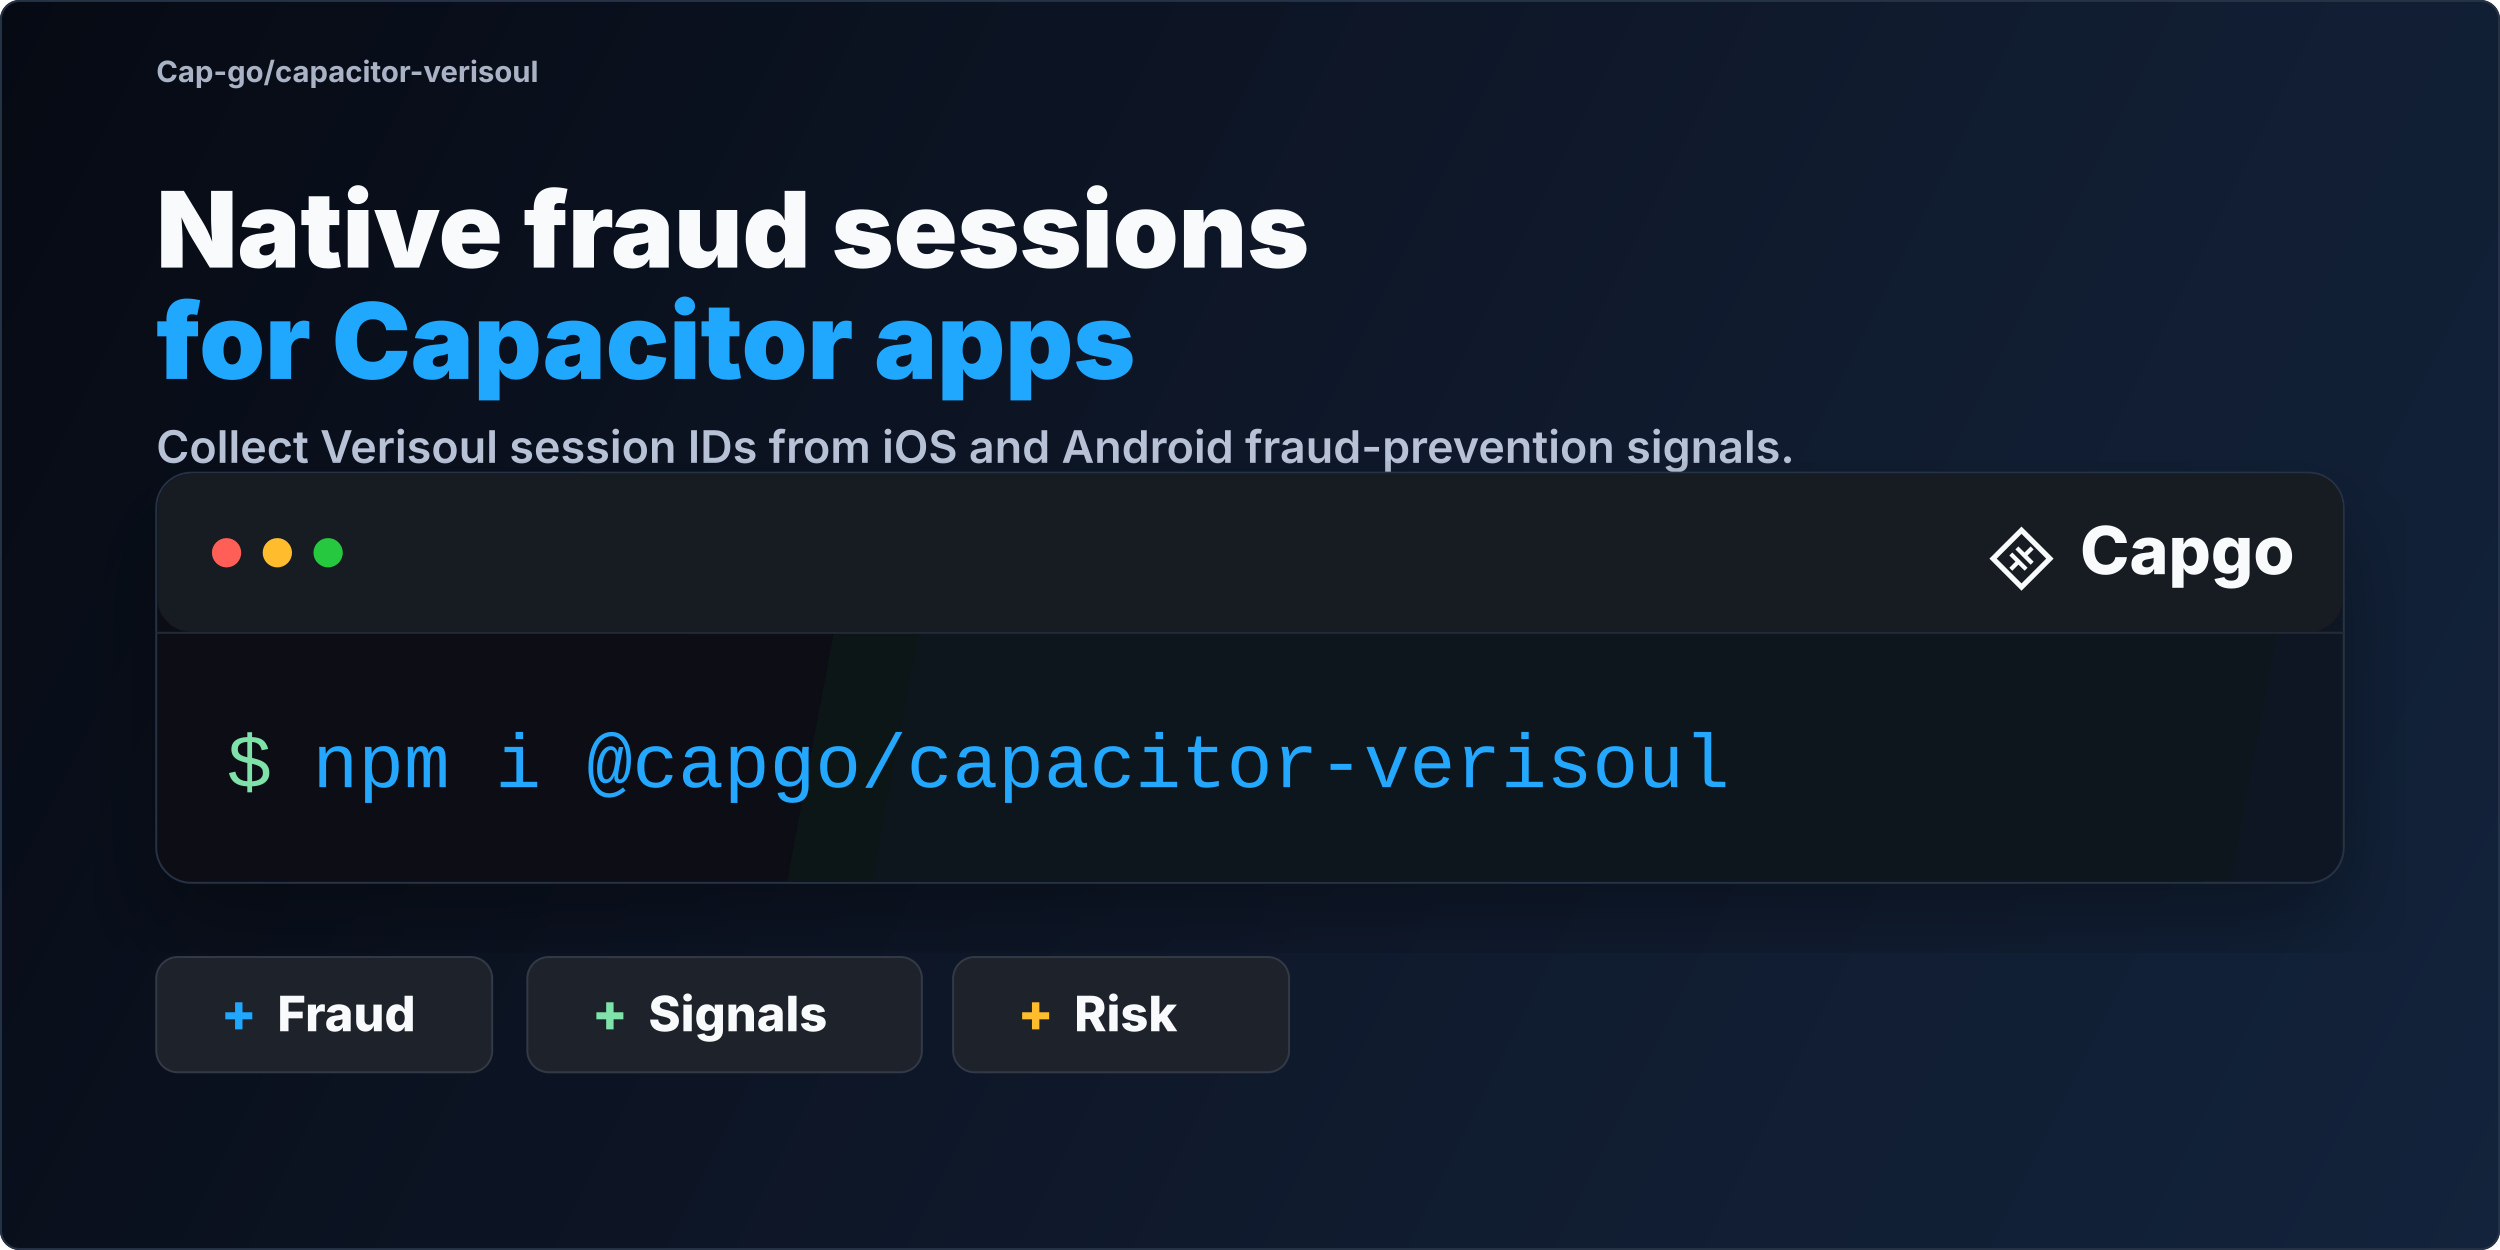
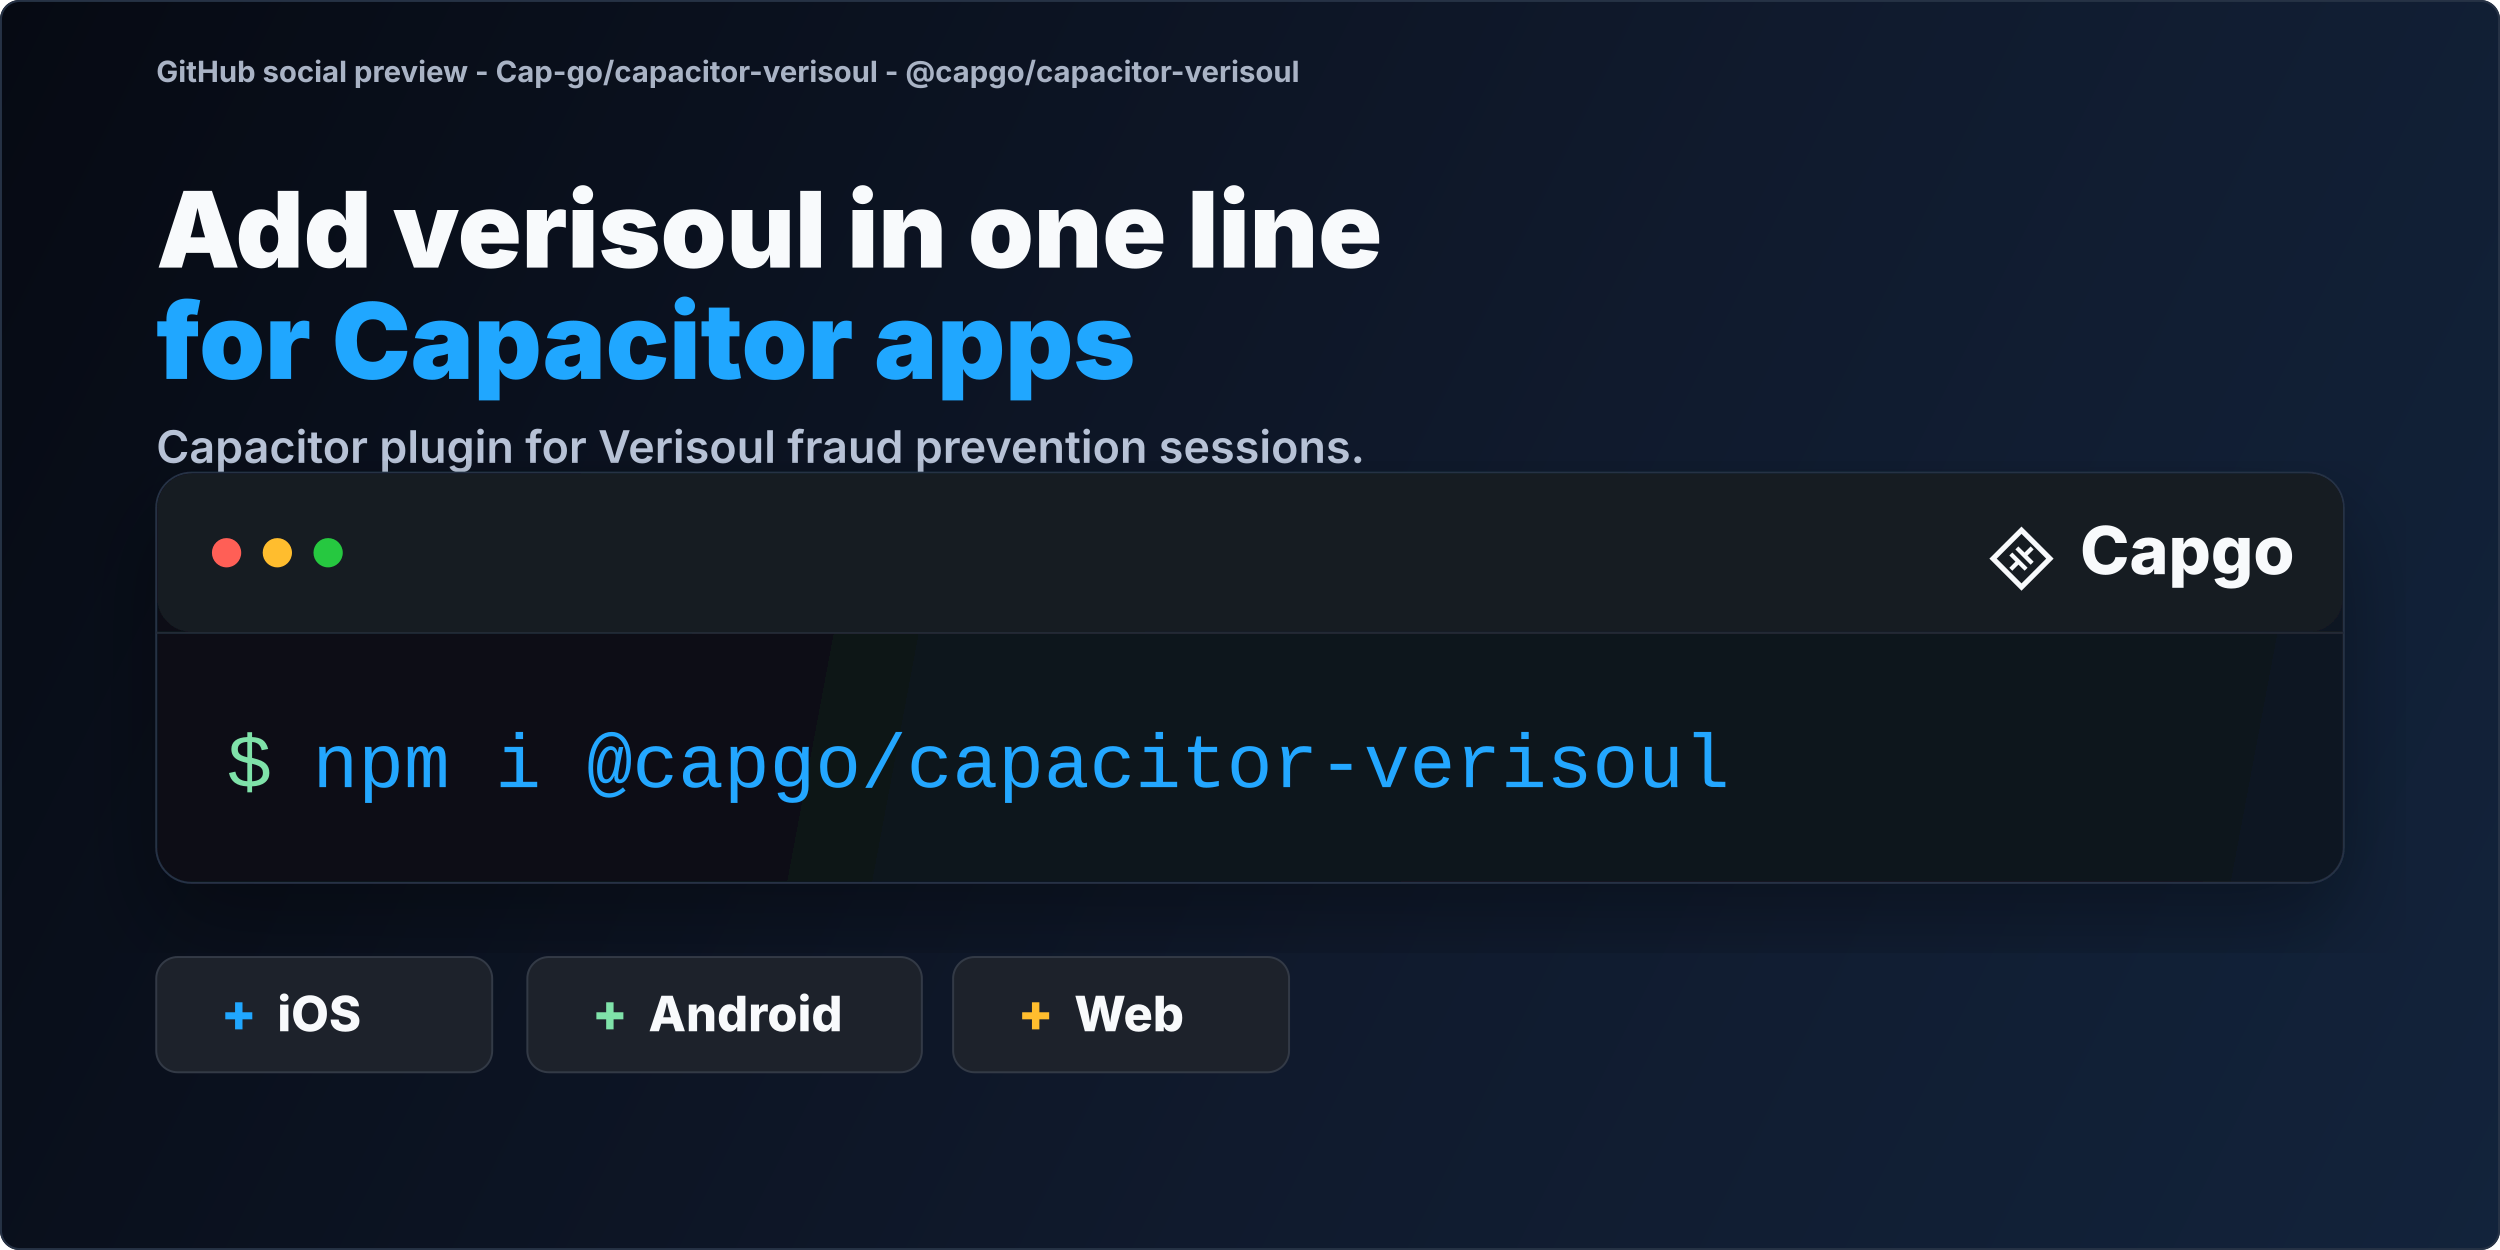
<svg xmlns="http://www.w3.org/2000/svg" width="1280" height="640" viewBox="0 0 1280 640" fill="none">
  <defs>
    <linearGradient id="background" x1="0" y1="0" x2="1280" y2="640" gradientUnits="userSpaceOnUse">
      <stop stop-color="#060A13" />
      <stop offset="0.58" stop-color="#101A2D" />
      <stop offset="1" stop-color="#12233B" />
    </linearGradient>
    <linearGradient id="panel" x1="80" y1="242" x2="1200" y2="452" gradientUnits="userSpaceOnUse">
      <stop stop-color="#0B0F16" />
      <stop offset="1" stop-color="#111720" />
    </linearGradient>
    <filter id="shadow" x="48" y="214" width="1184" height="274" color-interpolation-filters="sRGB" filterUnits="userSpaceOnUse">
      <feDropShadow dx="0" dy="22" stdDeviation="24" flood-color="#02050B" flood-opacity="0.35" />
    </filter>
    <clipPath id="metaClip">
      <rect x="80" y="24" width="1040" height="30" />
    </clipPath>
    <clipPath id="headlineClip">
-       <rect x="80" y="78" width="1080" height="128" />
+       <rect x="80" y="78" width="1080" height="132" />
    </clipPath>
    <clipPath id="descriptionClip">
      <rect x="80" y="212" width="980" height="42" />
    </clipPath>
    <clipPath id="commandClip">
      <rect x="160" y="360" width="990" height="72" />
    </clipPath>
-     <clipPath id="badgeOneClip">
+     <clipPath id="badge0Clip">
      <rect x="62" y="16" width="120" height="34" />
    </clipPath>
-     <clipPath id="badgeTwoClip">
+     <clipPath id="badge1Clip">
      <rect x="62" y="16" width="150" height="34" />
    </clipPath>
-     <clipPath id="badgeThreeClip">
+     <clipPath id="badge2Clip">
      <rect x="62" y="16" width="120" height="34" />
    </clipPath>
  </defs>
  <rect width="1280" height="640" rx="10" fill="url(#background)" />
  <rect x="0.5" y="0.5" width="1279" height="639" rx="9.5" stroke="#263245" />
  <text x="80" y="42" clip-path="url(#metaClip)" fill="#A9B3C5" font-family="Inter, ui-sans-serif, system-ui, -apple-system, BlinkMacSystemFont, Segoe UI, sans-serif" font-size="15" font-weight="700" letter-spacing="0">
-     Cap-go/capacitor-verisoul
+     GitHub social preview - Cap-go/capacitor-verisoul - @capgo/capacitor-verisoul
  </text>
  <g clip-path="url(#headlineClip)">
-     <text x="80" y="137" fill="#F8FAFC" font-family="Inter, ui-sans-serif, system-ui, -apple-system, BlinkMacSystemFont, Segoe UI, sans-serif" font-size="54" font-weight="850" letter-spacing="0">
-       Native fraud sessions
-     </text>
-     <text x="80" y="194" fill="#20A7FF" font-family="Inter, ui-sans-serif, system-ui, -apple-system, BlinkMacSystemFont, Segoe UI, sans-serif" font-size="54" font-weight="850" letter-spacing="0">
-       for Capacitor apps
-     </text>
+     <text x="80" y="137" fill="#F8FAFC" font-family="Inter, ui-sans-serif, system-ui, -apple-system, BlinkMacSystemFont, Segoe UI, sans-serif" font-size="54" font-weight="850" letter-spacing="0">Add verisoul in one line</text>
+     <text x="80" y="194" fill="#20A7FF" font-family="Inter, ui-sans-serif, system-ui, -apple-system, BlinkMacSystemFont, Segoe UI, sans-serif" font-size="54" font-weight="850" letter-spacing="0">for Capacitor apps</text>
  </g>
  <text x="80" y="237" clip-path="url(#descriptionClip)" fill="#B7C2D6" font-family="Inter, ui-sans-serif, system-ui, -apple-system, BlinkMacSystemFont, Segoe UI, sans-serif" font-size="23" font-weight="600" letter-spacing="0">
-     Collect Verisoul session IDs from iOS and Android fraud-prevention signals.
+     Capacitor plugin for Verisoul fraud prevention sessions.
  </text>
  <g filter="url(#shadow)">
    <rect x="80" y="242" width="1120" height="210" rx="18" fill="url(#panel)" stroke="#253044" />
    <rect x="80.5" y="242.5" width="1119" height="81" rx="17.5" fill="#151A21" />
    <path d="M80 324H1200" stroke="#242B36" />
    <circle cx="116" cy="283" r="7.5" fill="#FF5F57" />
    <circle cx="142" cy="283" r="7.5" fill="#FFBD2E" />
    <circle cx="168" cy="283" r="7.5" fill="#28C840" />
  </g>
  <g transform="translate(1018 269)">
    <g transform="scale(0.03320312)">
      <path fill="#F8FAFC" d="M264.2 265.3 17 512.5 264.5 760 512 1007.5 759.5 760 1007 512.5 759.8 265.3C623.8 129.3 512.3 18 512 18c-.3 0-111.8 111.3-247.8 247.3zm438.5 55.9C807.4 425.9 893 511.9 893 512.5c0 .5-85.7 86.7-190.5 191.5L512 894.5l-191-191-191-191 190.7-190.7c105-105 191-190.8 191.3-190.8.3 0 86.1 85.6 190.7 190.2z" />
      <path fill="#F8FAFC" d="M440.8 347c-12.6 12.6-22.8 23.3-22.8 23.7 0 .5 53 53.7 117.8 118.4l117.7 117.7 23.2-23.3 23.1-23.2-47.4-47.4-47.4-47.4 47.5-47.5 47.5-47.5-23.3-23.3-23.2-23.2-47.5 47.5-47.5 47.5-47.5-47.4-47.5-47.5-22.7 22.9zM347 441.2 324.5 464l47.3 47.3 47.2 47.2-47.4 47.7-47.3 47.6 23 23 23 23 47.5-47.5 47.5-47.5 47.3 47.3c26 26 47.5 47.1 47.8 46.9 6.6-6.3 45.6-45.5 45.6-45.9 0-1.2-234.5-235.1-235.5-234.9-.6 0-11.1 10.4-23.5 23z" />
    </g>
-     <text x="47" y="25" fill="#F8FAFC" font-family="Inter, ui-sans-serif, system-ui, -apple-system, BlinkMacSystemFont, Segoe UI, sans-serif" font-size="34" font-weight="760" letter-spacing="0">
-       Capgo
-     </text>
+     <text x="47" y="25" fill="#F8FAFC" font-family="Inter, ui-sans-serif, system-ui, -apple-system, BlinkMacSystemFont, Segoe UI, sans-serif" font-size="34" font-weight="760" letter-spacing="0">Capgo</text>
  </g>
-   <text x="116" y="403" fill="#7FE2A9" font-family="SFMono-Regular, Fira Code, Consolas, Liberation Mono, monospace" font-size="39" letter-spacing="0">
-     $
-   </text>
+   <text x="116" y="403" fill="#7FE2A9" font-family="SFMono-Regular, Fira Code, Consolas, Liberation Mono, monospace" font-size="39" letter-spacing="0">$</text>
  <text x="160" y="403" clip-path="url(#commandClip)" fill="#23A7FF" font-family="SFMono-Regular, Fira Code, Consolas, Liberation Mono, monospace" font-size="39" letter-spacing="0">
    npm i @capgo/capacitor-verisoul
  </text>
  <g transform="translate(80 490)">
    <rect width="172" height="59" rx="11" fill="#1D222B" stroke="#333A46" />
    <text x="33" y="38" fill="#20A7FF" font-family="Inter, ui-sans-serif, system-ui, sans-serif" font-size="27" font-weight="760">+</text>
-     <text x="62" y="38" clip-path="url(#badgeOneClip)" fill="#F8FAFC" font-family="Inter, ui-sans-serif, system-ui, sans-serif" font-size="25" font-weight="760" letter-spacing="0">
-       Fraud
-     </text>
+     <text x="62" y="38" clip-path="url(#badge0Clip)" fill="#F8FAFC" font-family="Inter, ui-sans-serif, system-ui, sans-serif" font-size="25" font-weight="760" letter-spacing="0">iOS</text>
  </g>
  <g transform="translate(270 490)">
    <rect width="202" height="59" rx="11" fill="#1D222B" stroke="#333A46" />
    <text x="33" y="38" fill="#7FE2A9" font-family="Inter, ui-sans-serif, system-ui, sans-serif" font-size="27" font-weight="760">+</text>
-     <text x="62" y="38" clip-path="url(#badgeTwoClip)" fill="#F8FAFC" font-family="Inter, ui-sans-serif, system-ui, sans-serif" font-size="25" font-weight="760" letter-spacing="0">
-       Signals
-     </text>
+     <text x="62" y="38" clip-path="url(#badge1Clip)" fill="#F8FAFC" font-family="Inter, ui-sans-serif, system-ui, sans-serif" font-size="25" font-weight="760" letter-spacing="0">Android</text>
  </g>
  <g transform="translate(488 490)">
    <rect width="172" height="59" rx="11" fill="#1D222B" stroke="#333A46" />
    <text x="33" y="38" fill="#FFBD2E" font-family="Inter, ui-sans-serif, system-ui, sans-serif" font-size="27" font-weight="760">+</text>
-     <text x="62" y="38" clip-path="url(#badgeThreeClip)" fill="#F8FAFC" font-family="Inter, ui-sans-serif, system-ui, sans-serif" font-size="25" font-weight="760" letter-spacing="0">
-       Risk
-     </text>
+     <text x="62" y="38" clip-path="url(#badge2Clip)" fill="#F8FAFC" font-family="Inter, ui-sans-serif, system-ui, sans-serif" font-size="25" font-weight="760" letter-spacing="0">Web</text>
  </g>
</svg>
